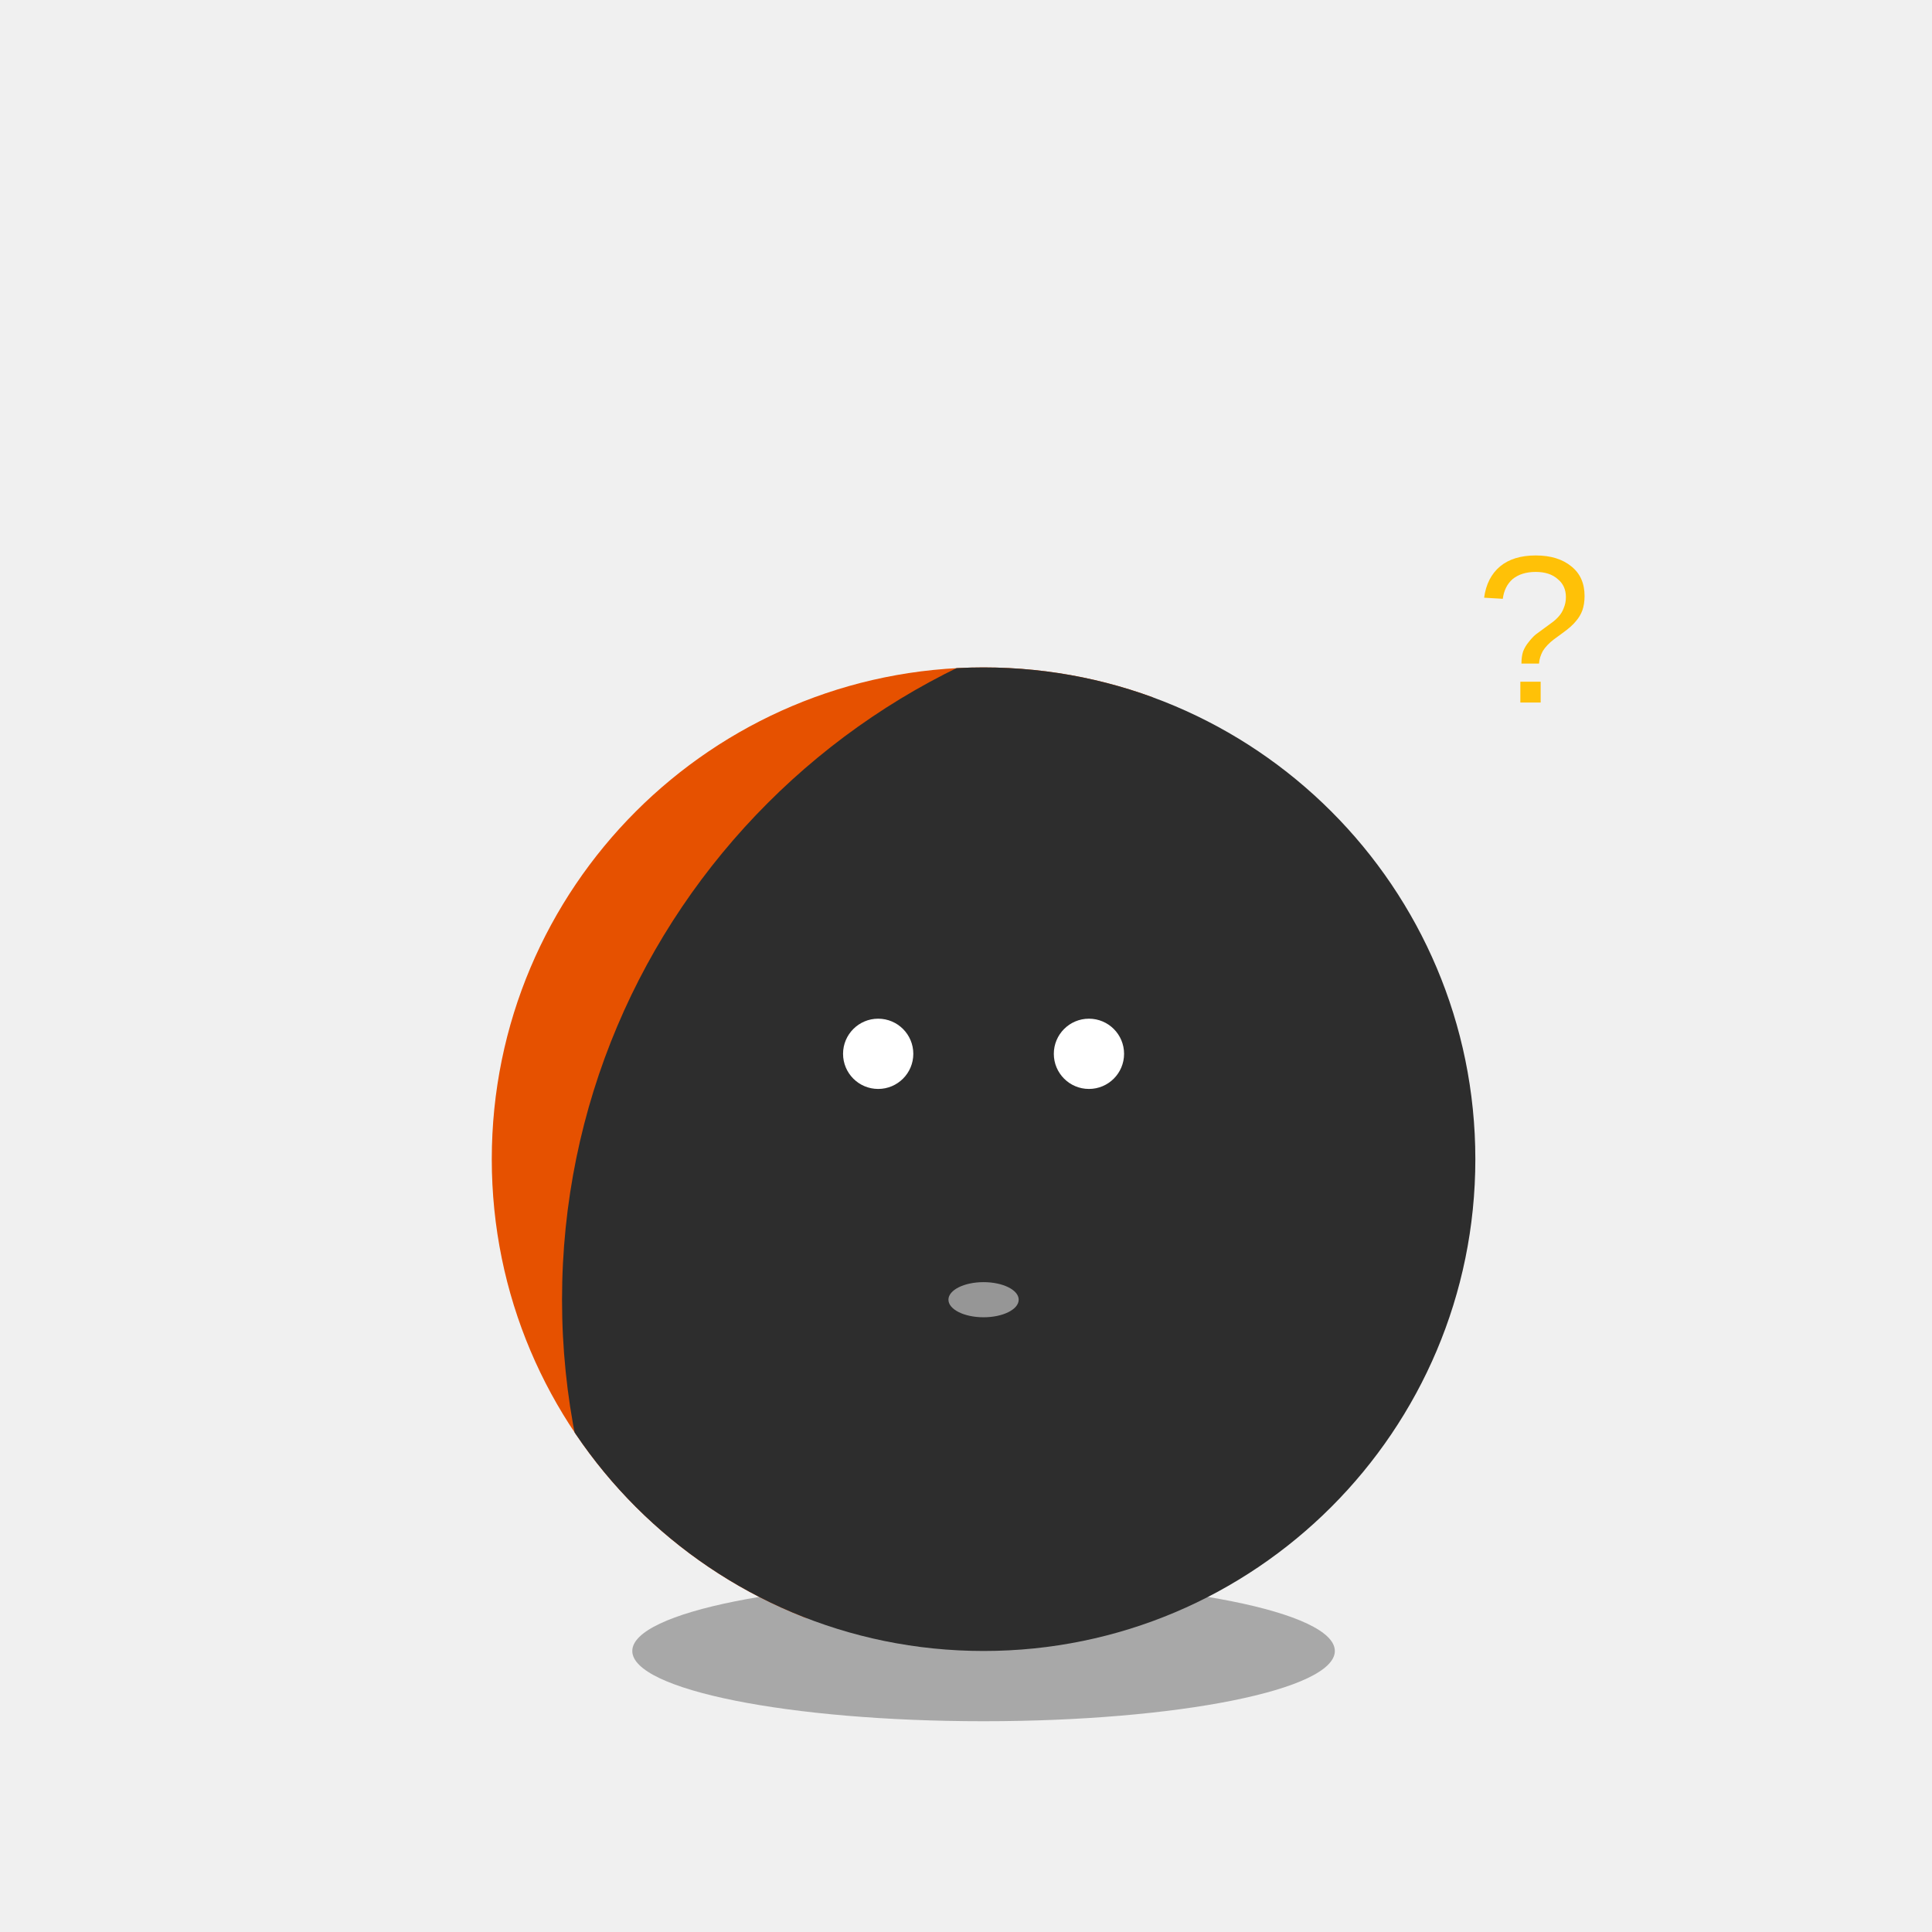
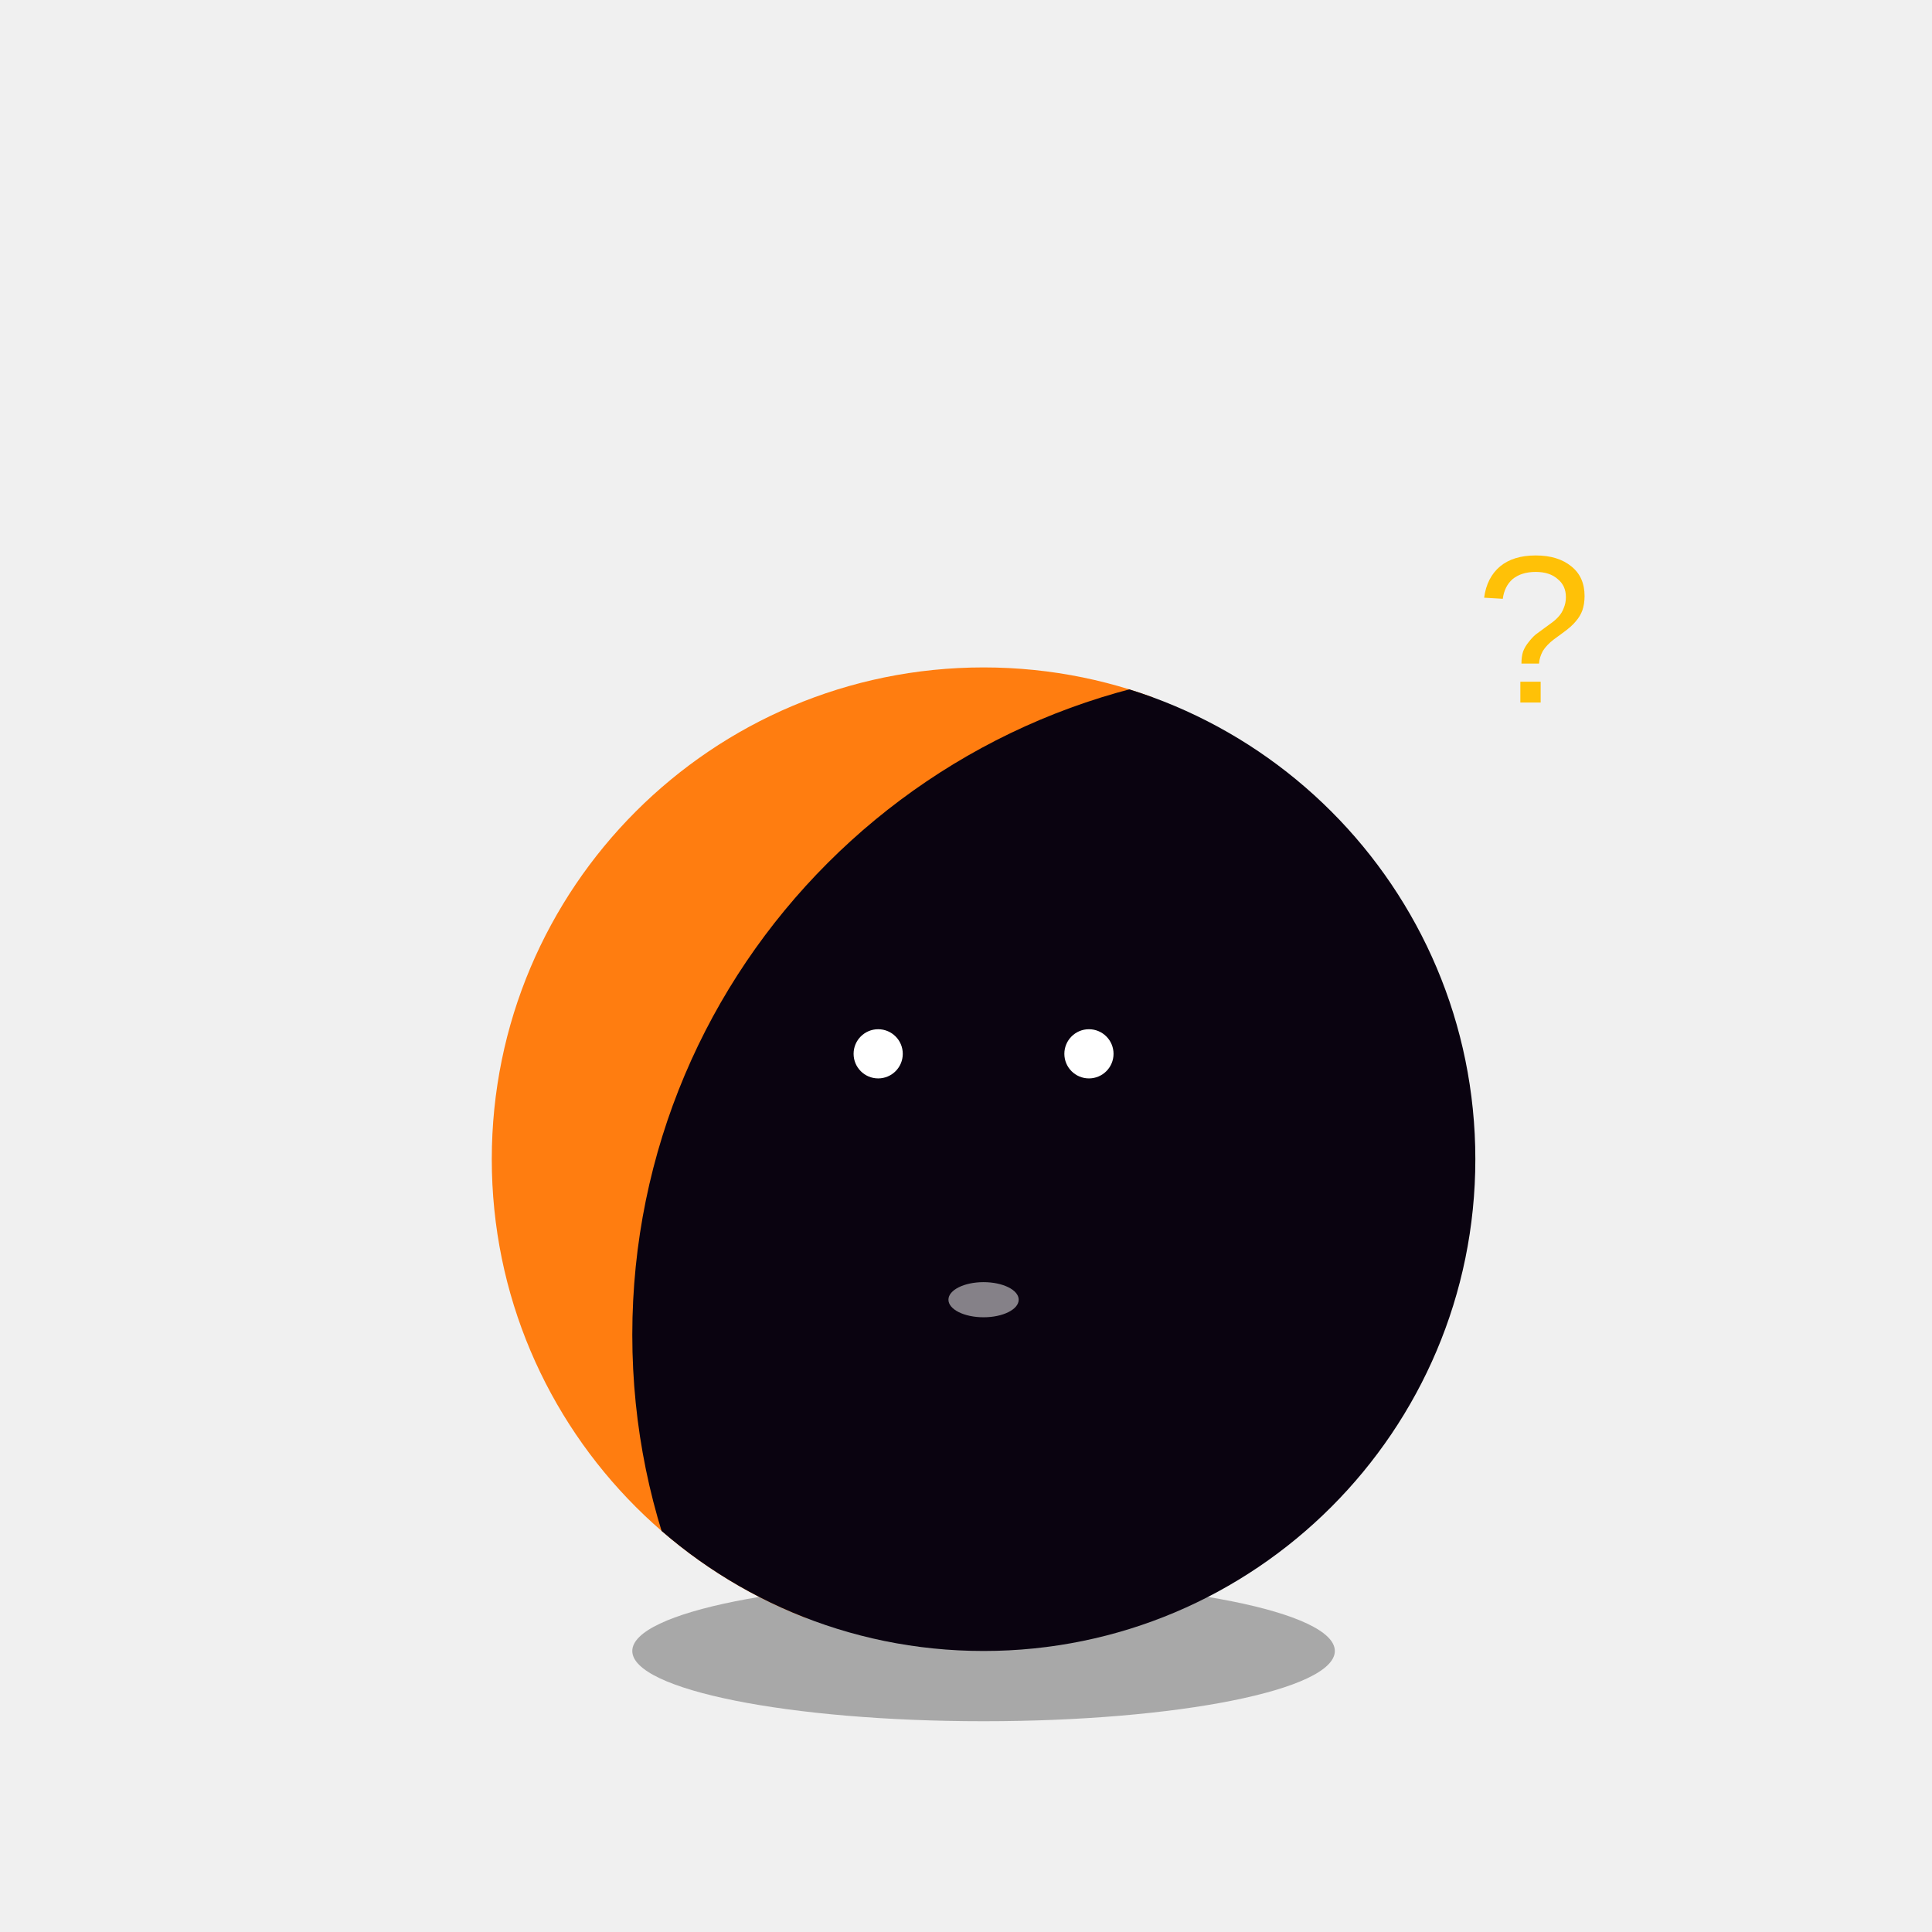
<svg xmlns="http://www.w3.org/2000/svg" viewBox="-20 -25 55 55" width="500" height="500">
  <defs>
    <style>
      .think-pulse { transform-origin: 8px 8px; animation: think 2s infinite ease-in-out; }
      .thought-bubble { opacity: 0; animation: bubble-float 3s infinite ease-out; }
      .tb1 { animation-delay: 0s; }
      .tb2 { animation-delay: 1s; }
      .tb3 { animation-delay: 2s; }
      .eyes-think { animation: look-up 4s infinite ease-in-out; }
      @keyframes think { 0%, 100% { transform: scale(1, 1); } 50% { transform: scale(1.02, 0.98); } }
      @keyframes bubble-float {
        0% { transform: translate(18px, 2px) scale(0.3); opacity: 0; }
        20% { opacity: 0.8; }
        100% { transform: translate(22px, -12px) scale(1); opacity: 0; }
      }
      @keyframes look-up { 0%, 100% { transform: translateY(-0.5px); } 50% { transform: translateY(-1px); } }
    </style>
    <clipPath id="bodyClip">
      <circle cx="8" cy="8" r="14" />
    </clipPath>
  </defs>
  <ellipse cx="8" cy="22" rx="10" ry="2" fill="#000000" opacity="0.3" />
  <g fill="#FFFFFF" opacity="0.6">
-     <circle class="thought-bubble tb1" r="1.5" />
+     <circle class="thought-bubble tb1" r="1" />
    <circle class="thought-bubble tb2" r="2" />
-     <circle class="thought-bubble tb3" r="1" />
+     <circle class="thought-bubble tb3" r="0.7" />
  </g>
  <g class="think-pulse">
    <g clip-path="url(#bodyClip)">
-       <circle cx="-8" cy="2" r="22" fill="#E65100" />
-       <circle cx="16" cy="12" r="20" fill="#2D2D2D" />
+       <circle cx="-8" cy="2" r="22" fill="#ff7d10" />
+       <circle cx="17" cy="13" r="19" fill="#0a0310" />
    </g>
    <g class="eyes-think" fill="#FFFFFF">
-       <circle cx="5" cy="5" r="1" />
-       <circle cx="11" cy="5" r="1" />
+       <circle cx="5" cy="5" r="0.7" />
+       <circle cx="11" cy="5" r="0.7" />
    </g>
    <ellipse cx="8" cy="12" rx="1" ry="0.5" fill="#FFFFFF" opacity="0.5" />
  </g>
  <text x="22" y="-5" font-family="Arial" font-size="6" fill="#FFC107">?</text>
</svg>
